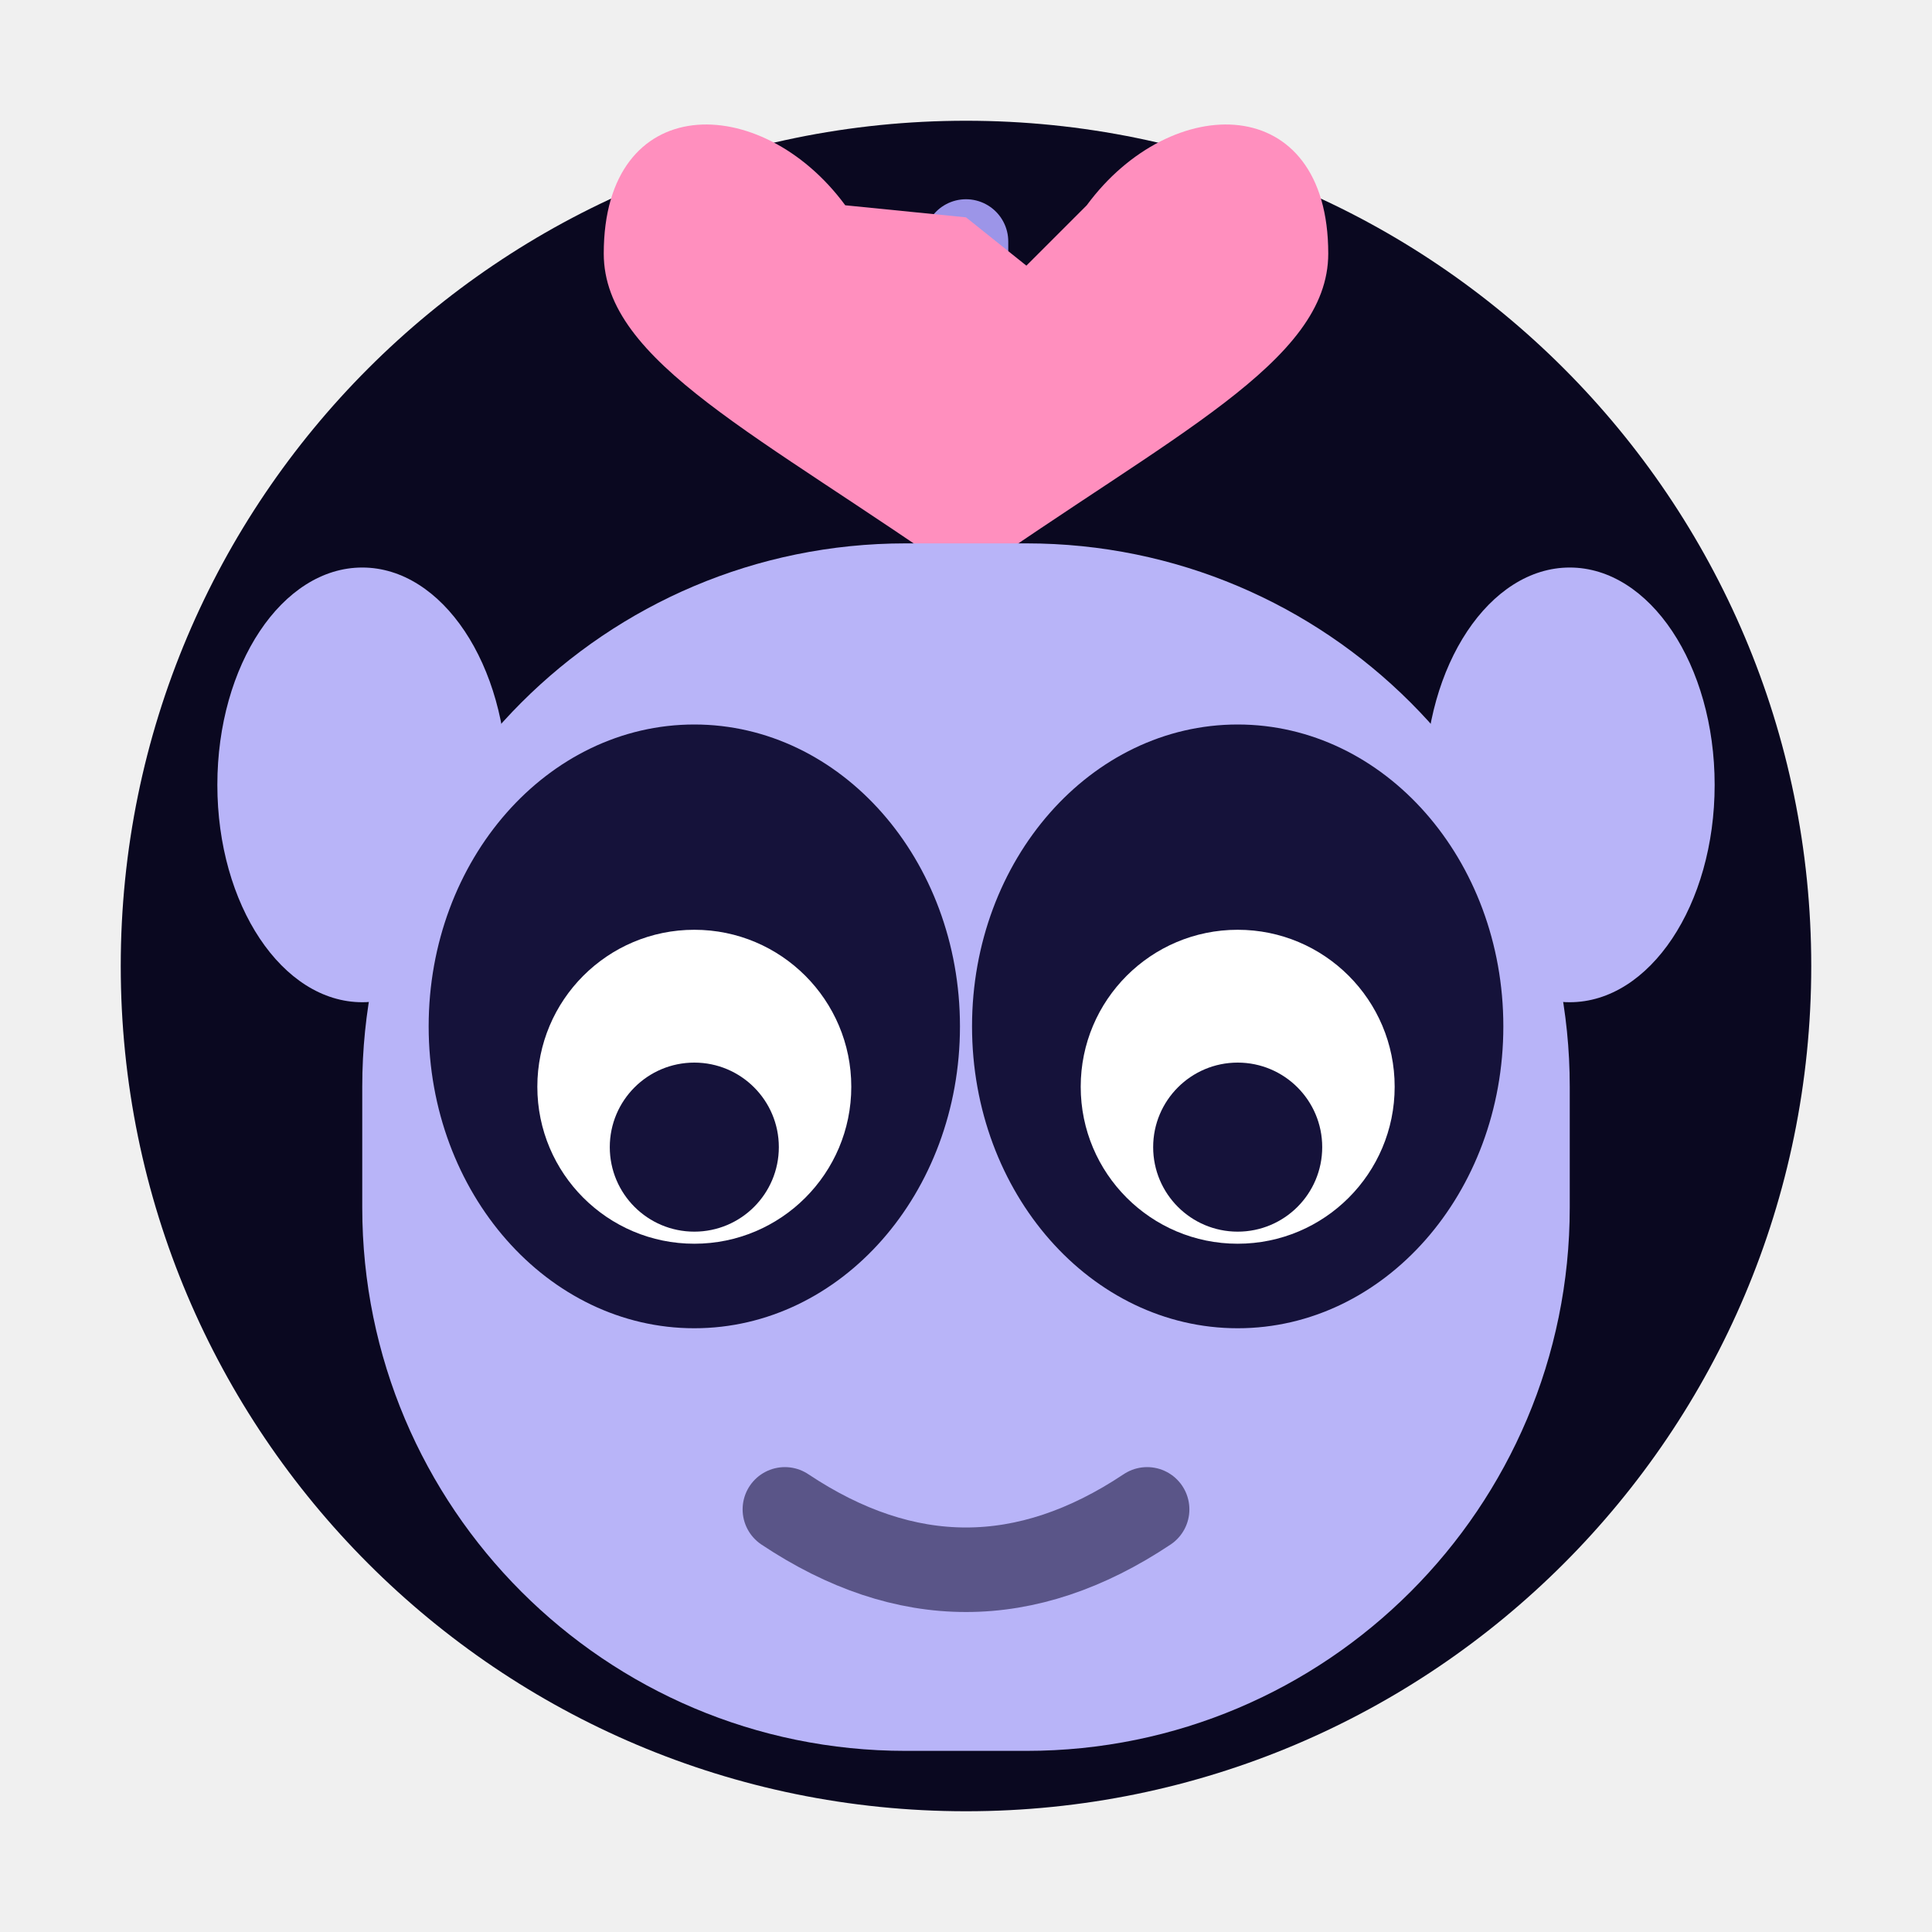
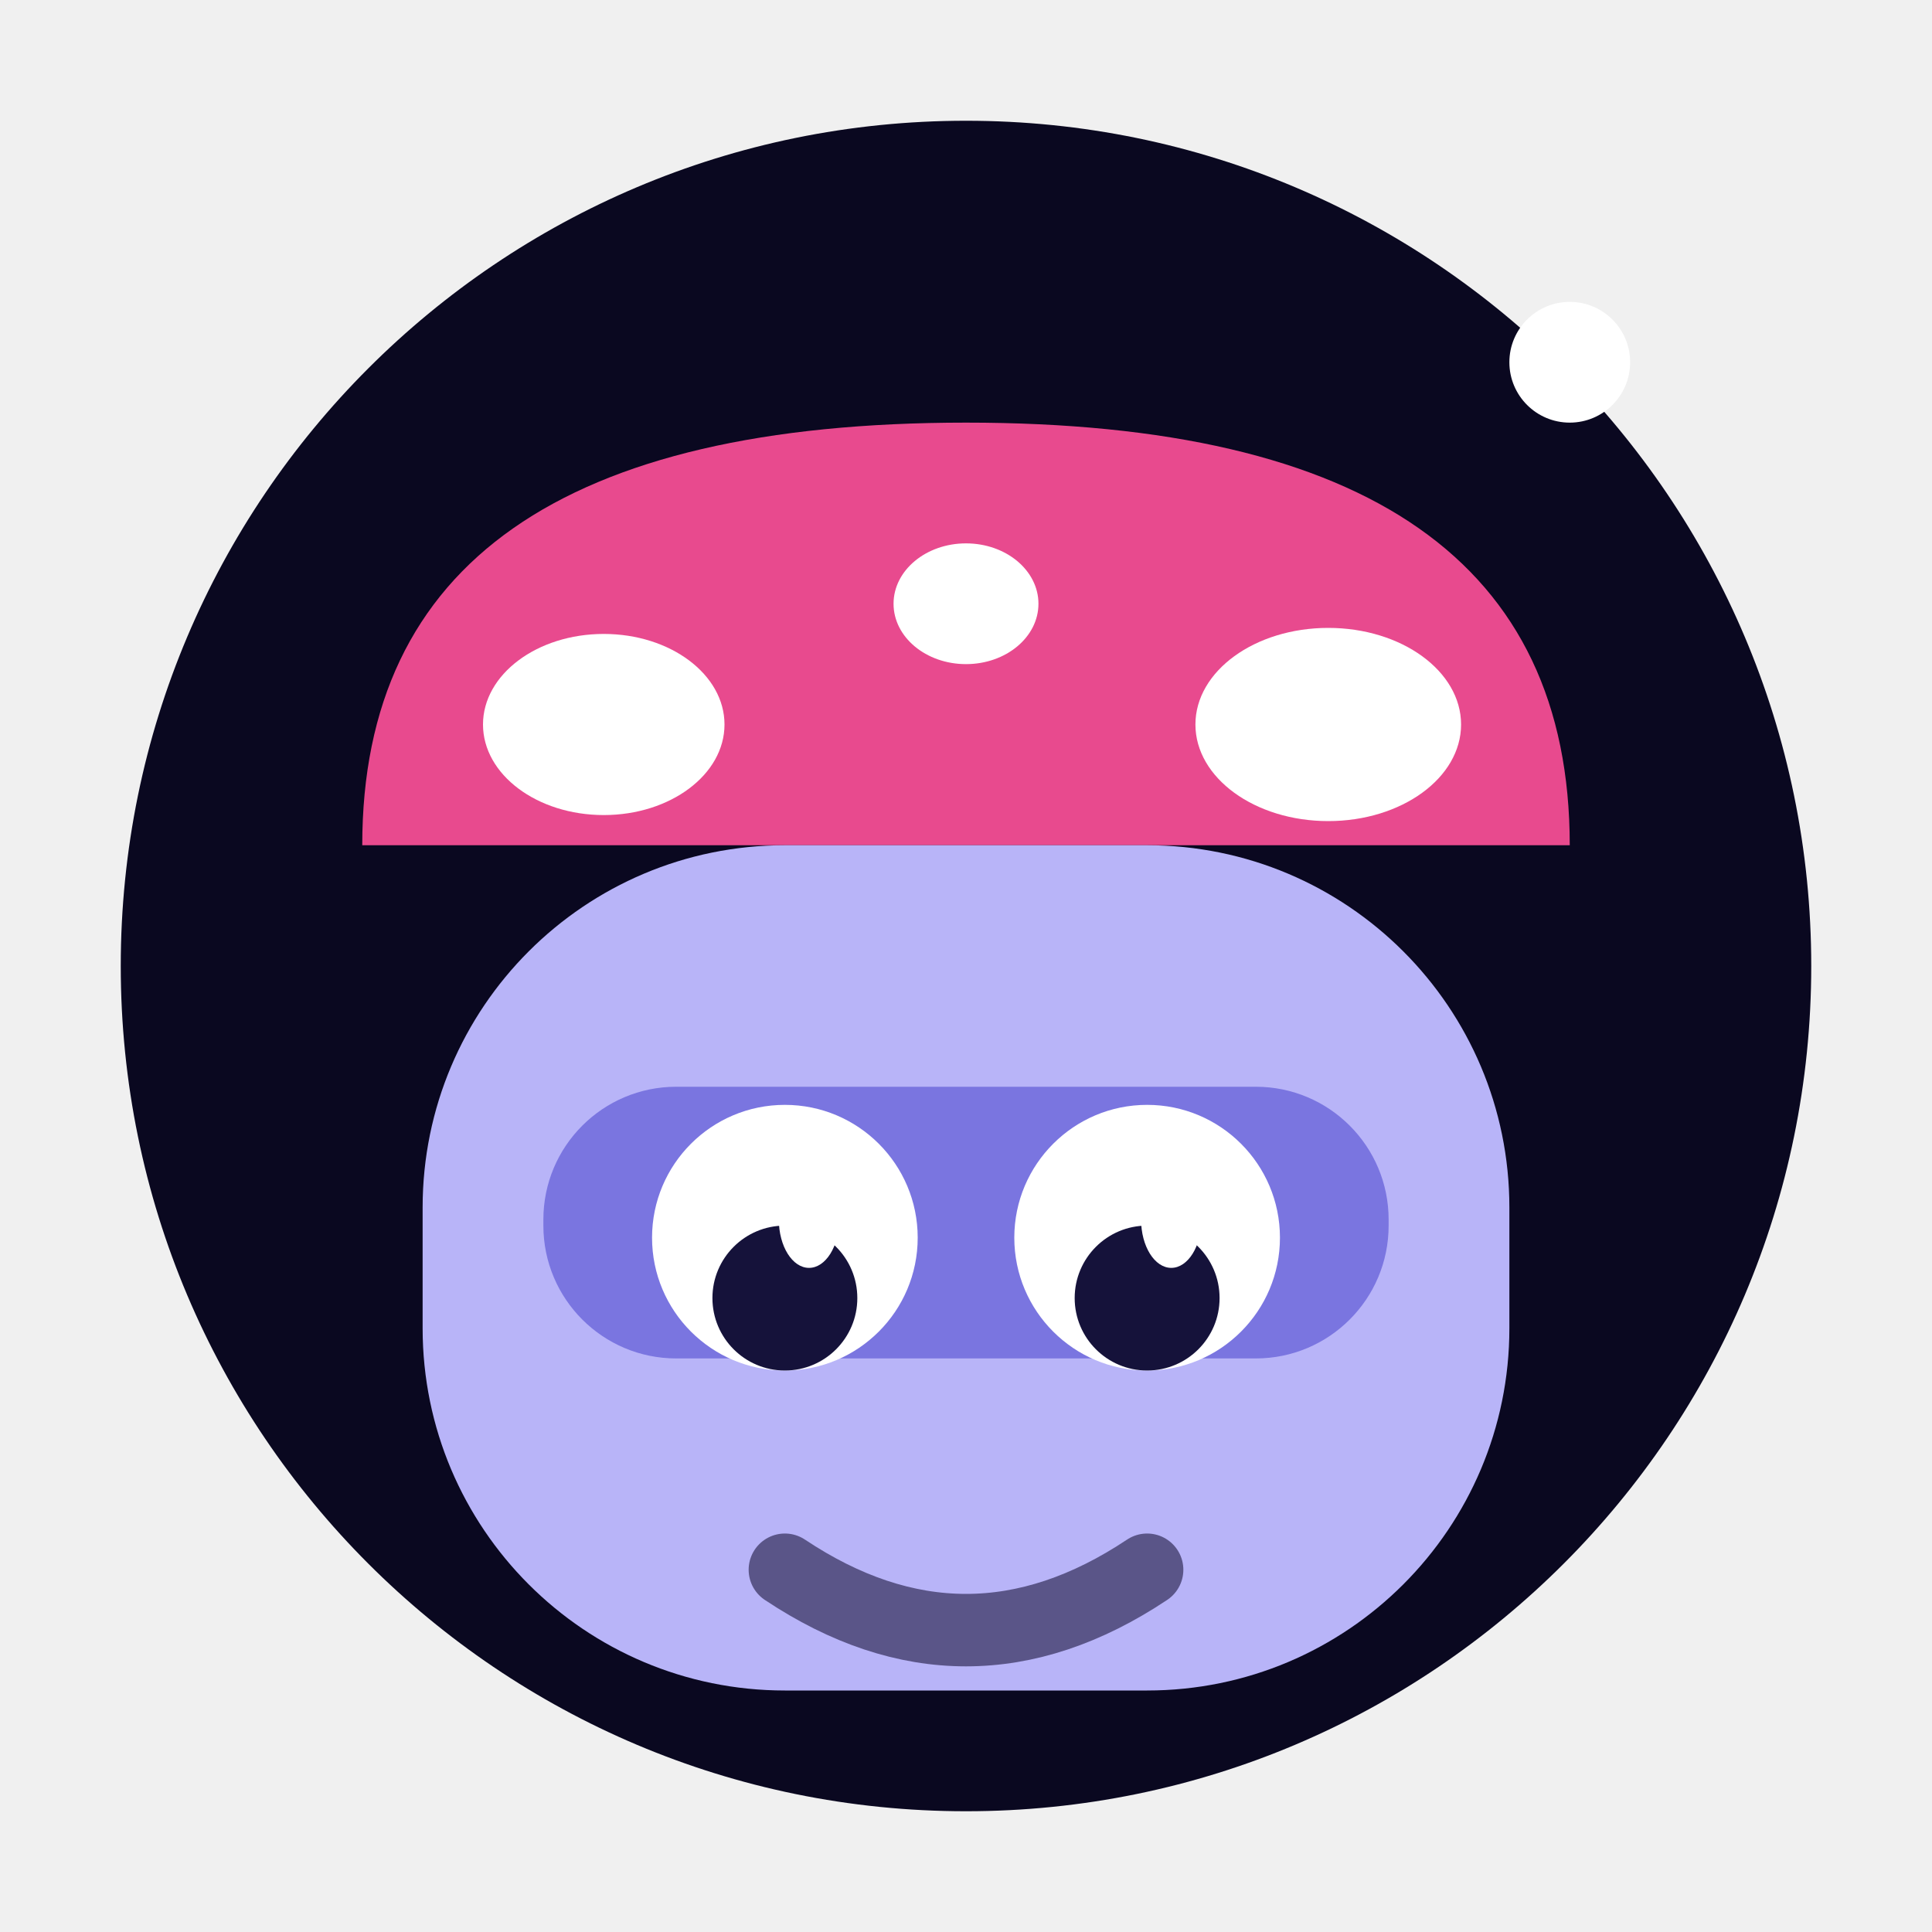
<svg xmlns="http://www.w3.org/2000/svg" viewBox="0 0 32 32" role="img" aria-label="OpenBuddy">
  <circle cx="16" cy="16" r="14" fill="#0A0820" />
-   <line x1="16" y1="4" x2="16" y2="7" stroke="#9C95E8" stroke-width="1.4" stroke-linecap="round" />
-   <path d="M14 3.4 C12.6 1.5 10 1.5 10 4.2 C10 6 12.6 7.2 16 9.6 C19.4 7.2 22 6 22 4.2 C22 1.5 19.4 1.5 18 3.4 L17 4.4 L16 3.6 Z" fill="#FF8FBE" />
-   <ellipse cx="6" cy="13" rx="2.4" ry="3.6" fill="#B8B4F8" />
-   <ellipse cx="26" cy="13" rx="2.4" ry="3.6" fill="#B8B4F8" />
-   <rect x="6" y="9" width="20" height="20" rx="9" fill="#B8B4F8" />
-   <ellipse cx="11.5" cy="17" rx="4.4" ry="5" fill="#15123A" />
-   <ellipse cx="20.5" cy="17" rx="4.4" ry="5" fill="#15123A" />
-   <circle cx="11.5" cy="18" r="2.6" fill="#FFFFFF" />
-   <circle cx="20.5" cy="18" r="2.6" fill="#FFFFFF" />
-   <circle cx="11.5" cy="19" r="1.4" fill="#15123A" />
-   <circle cx="20.5" cy="19" r="1.4" fill="#15123A" />
-   <path d="M13 25 Q16 27 19 25" fill="none" stroke="#5A5588" stroke-width="1.4" stroke-linecap="round" />
+   <path d="M6 14 Q6 7 16 7 Q26 7 26 14 Z" fill="#E84A8E" />
+   <ellipse cx="10" cy="12" rx="2" ry="1.5" fill="#FFFFFF" />
+   <ellipse cx="22" cy="12" rx="2.2" ry="1.6" fill="#FFFFFF" />
+   <ellipse cx="16" cy="10" rx="1.2" ry="1" fill="#FFFFFF" />
+   <rect x="7" y="14" width="18" height="14" rx="6" fill="#B8B4F8" />
+   <rect x="9" y="18" width="14" height="4.5" rx="2.2" fill="#7A75E0" />
+   <circle cx="13" cy="20.5" r="2.2" fill="#FFFFFF" />
+   <circle cx="19" cy="20.5" r="2.2" fill="#FFFFFF" />
+   <circle cx="13" cy="21.5" r="1.2" fill="#15123A" />
+   <circle cx="19" cy="21.5" r="1.2" fill="#15123A" />
+   <ellipse cx="13.4" cy="20.2" rx="0.5" ry="0.8" fill="#FFFFFF" />
+   <ellipse cx="19.4" cy="20.2" rx="0.5" ry="0.8" fill="#FFFFFF" />
+   <path d="M13 26 Q16 28 19 26" fill="none" stroke="#5A5588" stroke-width="1.2" stroke-linecap="round" />
+   <circle cx="26" cy="6" r="1" fill="#FFFFFF" />
</svg>
